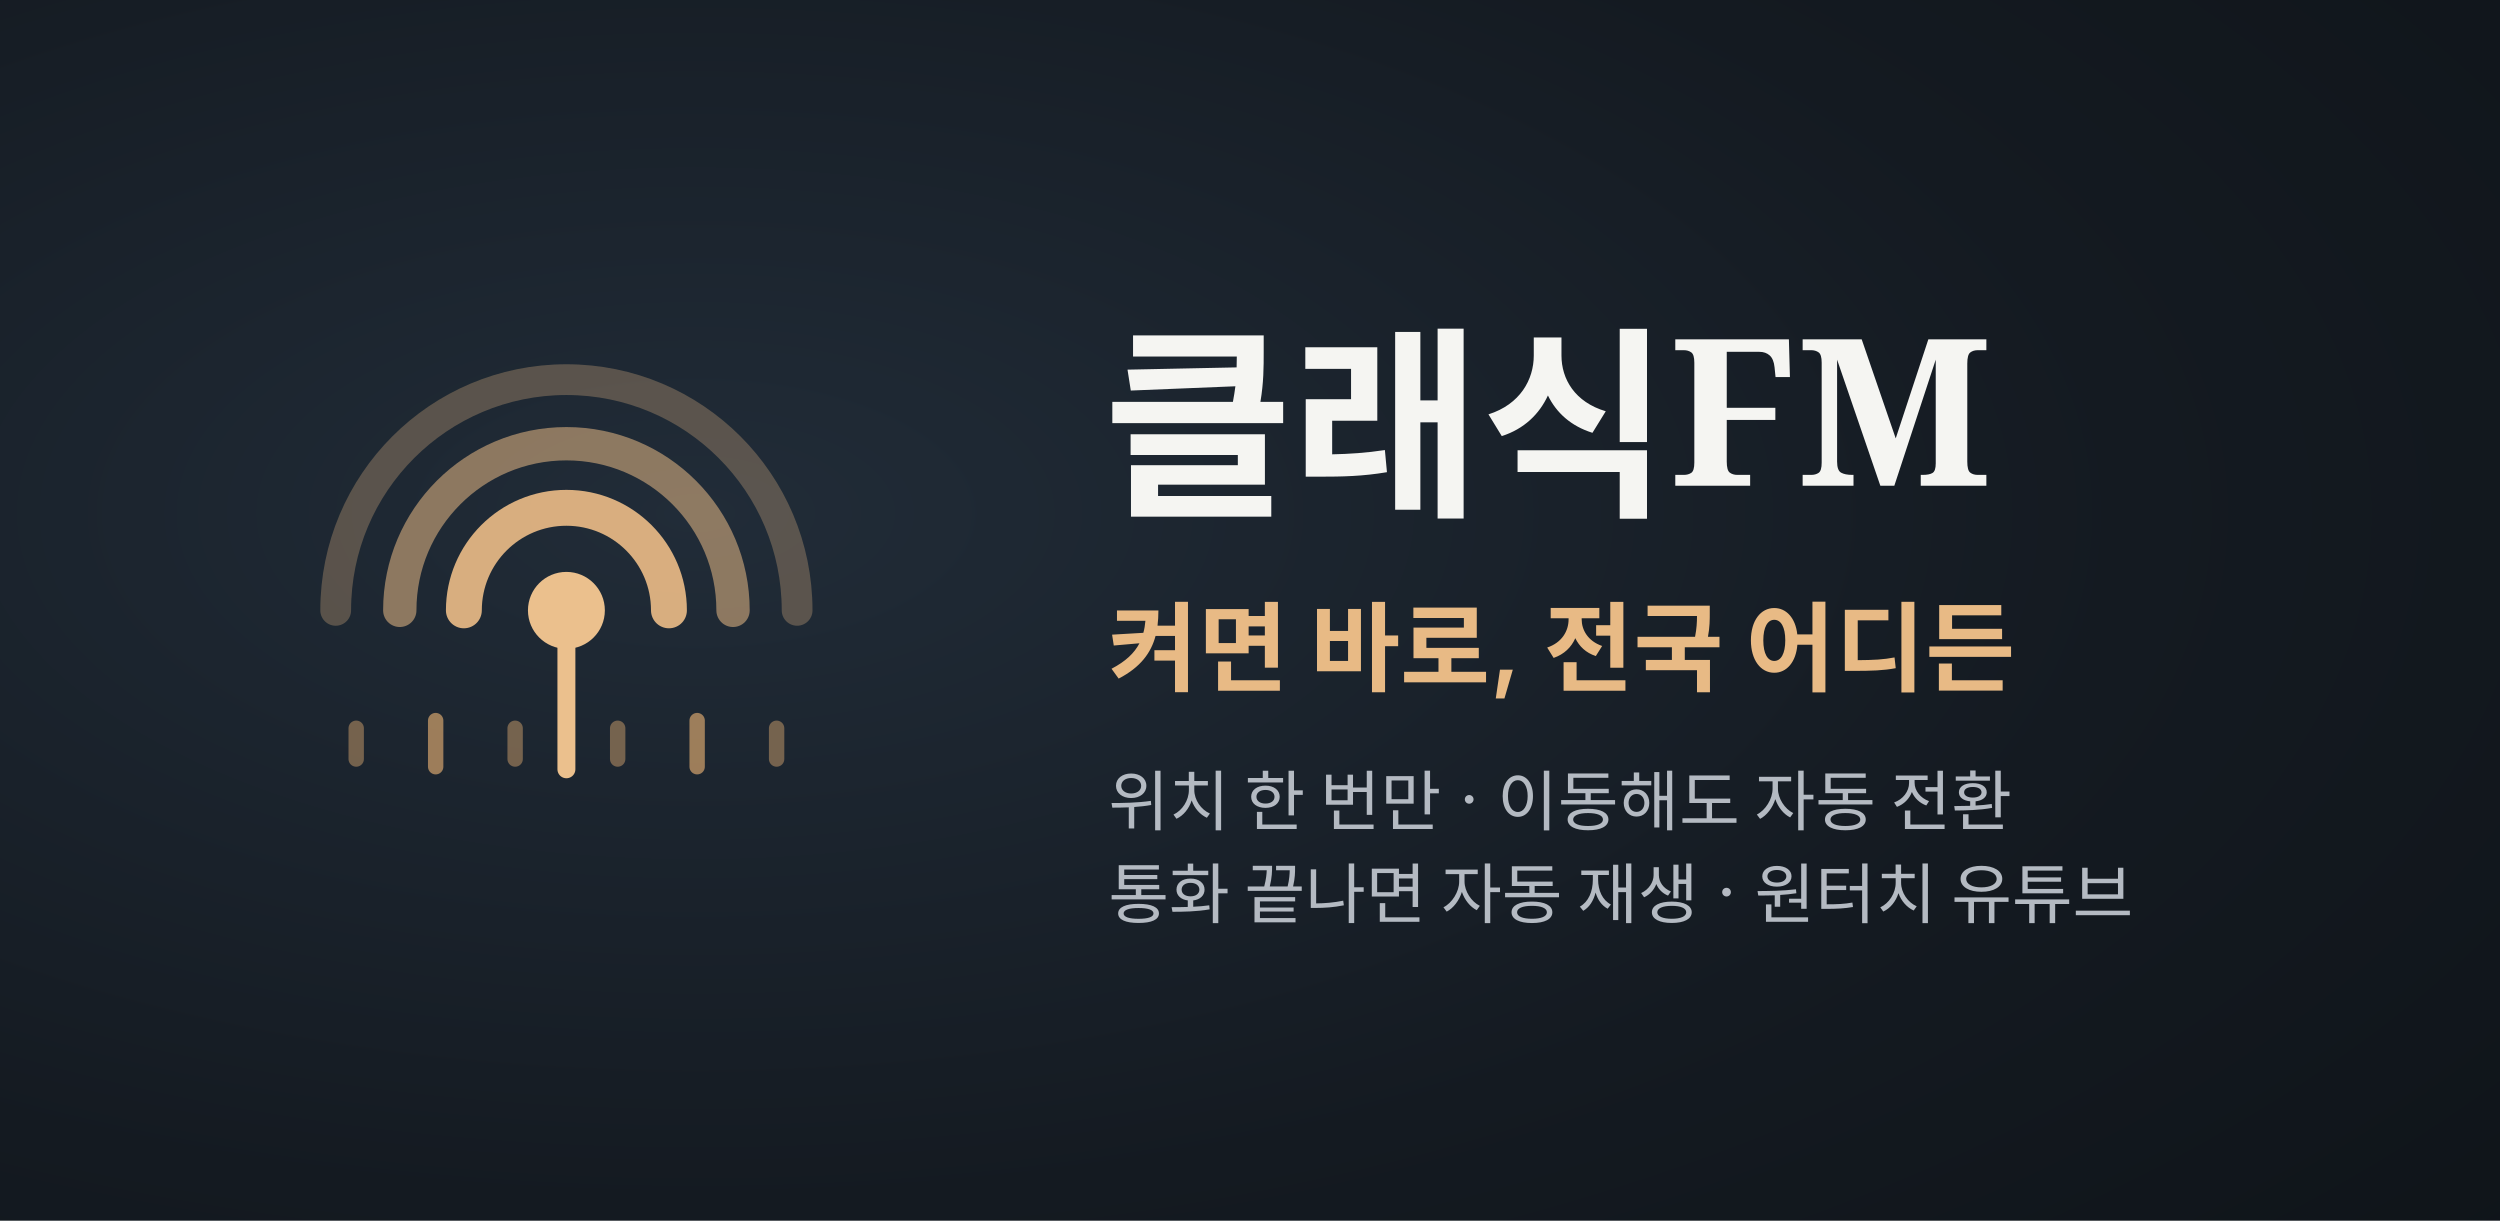
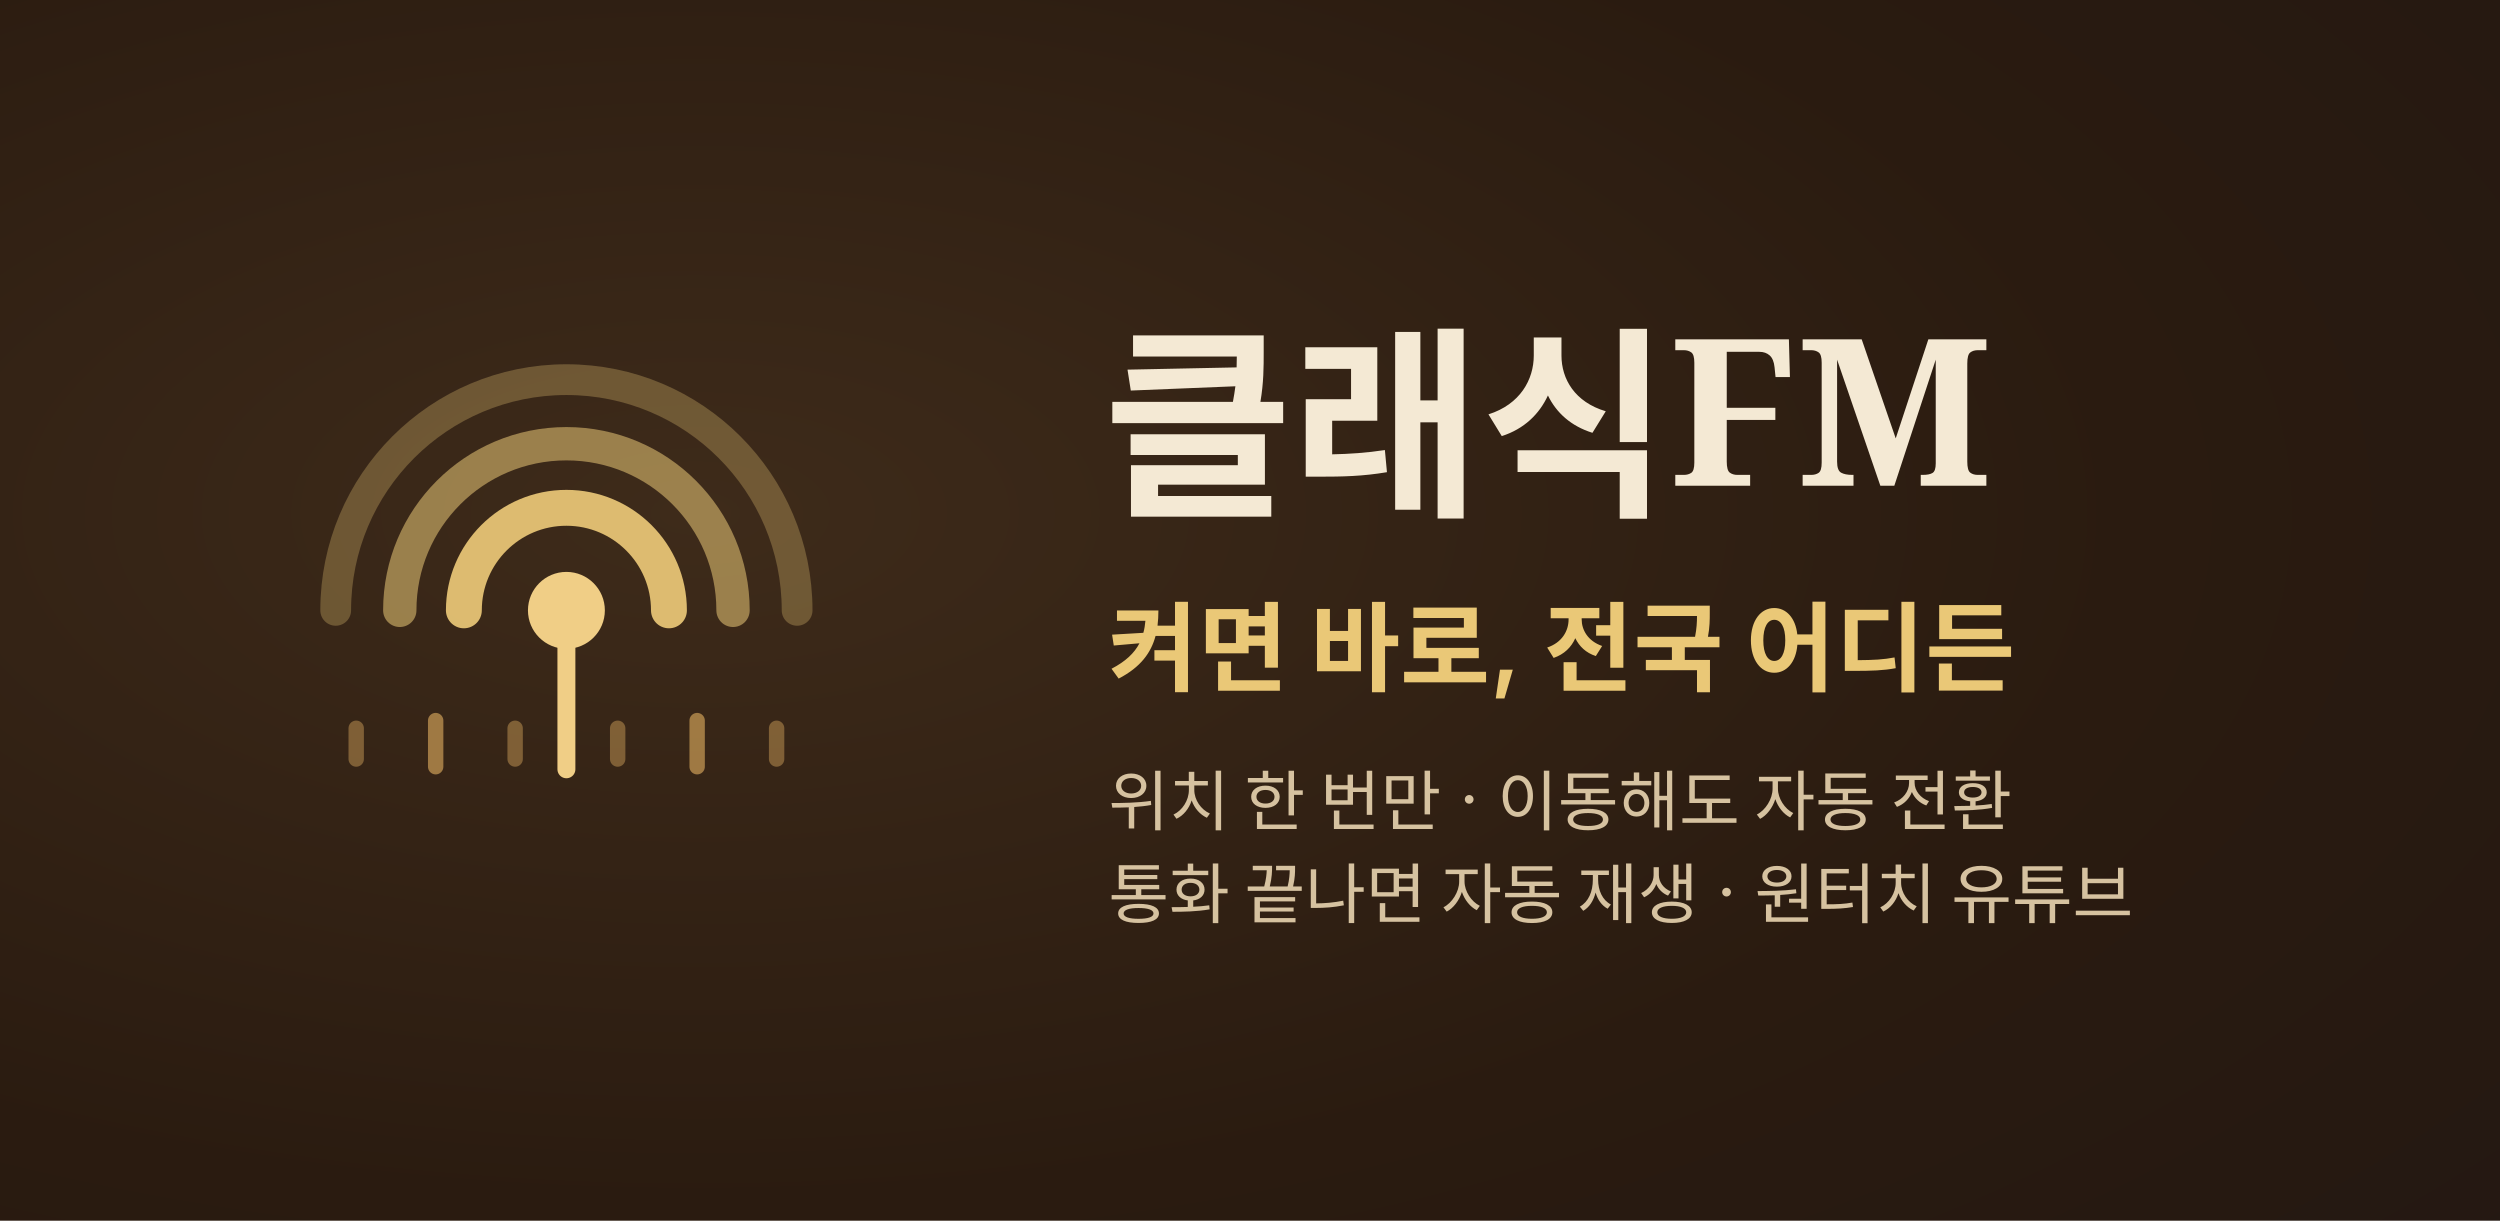
<svg xmlns="http://www.w3.org/2000/svg" viewBox="0 0 1024 500" width="1024" height="500">
  <defs>
    <radialGradient id="bg" cx="28%" cy="42%" r="95%">
-       <stop offset="0%" stop-color="#212C38" />
-       <stop offset="60%" stop-color="#141A21" />
-       <stop offset="100%" stop-color="#0F1419" />
+       <stop offset="0%" stop-color="#3E2B1A" />
+       <stop offset="60%" stop-color="#2A1B10" />
+       <stop offset="100%" stop-color="#241812" />
    </radialGradient>
  </defs>
  <rect width="1024" height="500" fill="url(#bg)" />
  <g transform="translate(232 250) scale(1.05) translate(-256 -300)">
-     <g fill="none" stroke="#E8BA85" stroke-linecap="round">
+     <g fill="none" stroke="#EAC877" stroke-linecap="round">
      <path d="M166 300 a90 90 0 0 1 180 0" stroke-width="12" opacity="0.30" />
      <path d="M191 300 a65 65 0 0 1 130 0" stroke-width="13" opacity="0.55" />
      <path d="M216 300 a40 40 0 0 1 80 0" stroke-width="14" opacity="0.92" />
    </g>
-     <circle cx="256" cy="300" r="15" fill="#EBC08D" />
-     <line x1="256" y1="300" x2="256" y2="362" stroke="#EBC08D" stroke-width="7" stroke-linecap="round" />
-     <g stroke="#CE9F6B" stroke-linecap="round">
+     <circle cx="256" cy="300" r="15" fill="#F0CE86" />
+     <line x1="256" y1="300" x2="256" y2="362" stroke="#F0CE86" stroke-width="7" stroke-linecap="round" />
+     <g stroke="#C79A55" stroke-linecap="round">
      <line x1="174" y1="346" x2="174" y2="358" stroke-width="6" opacity="0.5" />
      <line x1="205" y1="343" x2="205" y2="361" stroke-width="6" opacity="0.72" />
      <line x1="236" y1="346" x2="236" y2="358" stroke-width="6" opacity="0.5" />
      <line x1="276" y1="346" x2="276" y2="358" stroke-width="6" opacity="0.5" />
      <line x1="307" y1="343" x2="307" y2="361" stroke-width="6" opacity="0.72" />
      <line x1="338" y1="346" x2="338" y2="358" stroke-width="6" opacity="0.5" />
    </g>
  </g>
-   <text x="452" y="205" font-family="Georgia,'Noto Serif KR',serif" font-size="84" font-weight="800" fill="#F5F5F2">클래식FM</text>
-   <text x="454" y="280" font-family="system-ui,-apple-system,sans-serif" font-size="40" font-weight="600" fill="#E8BA85">켜면 바로, 전국 어디든</text>
-   <text x="454" y="338" font-family="system-ui,-apple-system,sans-serif" font-size="27" font-weight="400" fill="#B4BAC2">위치 한 번만 · 이동해도 자동 전환</text>
-   <text x="454" y="376" font-family="system-ui,-apple-system,sans-serif" font-size="27" font-weight="400" fill="#B4BAC2">통화 끝나면 자동 재생 · 원터치 유튜브</text>
+   <text x="452" y="205" font-family="Georgia,'Noto Serif KR',serif" font-size="84" font-weight="800" fill="#F4E9D4">클래식FM</text>
+   <text x="454" y="280" font-family="system-ui,-apple-system,sans-serif" font-size="40" font-weight="600" fill="#EAC877">켜면 바로, 전국 어디든</text>
+   <text x="454" y="338" font-family="system-ui,-apple-system,sans-serif" font-size="27" font-weight="400" fill="#D6C2A0">위치 한 번만 · 이동해도 자동 전환</text>
+   <text x="454" y="376" font-family="system-ui,-apple-system,sans-serif" font-size="27" font-weight="400" fill="#D6C2A0">통화 끝나면 자동 재생 · 원터치 유튜브</text>
</svg>
